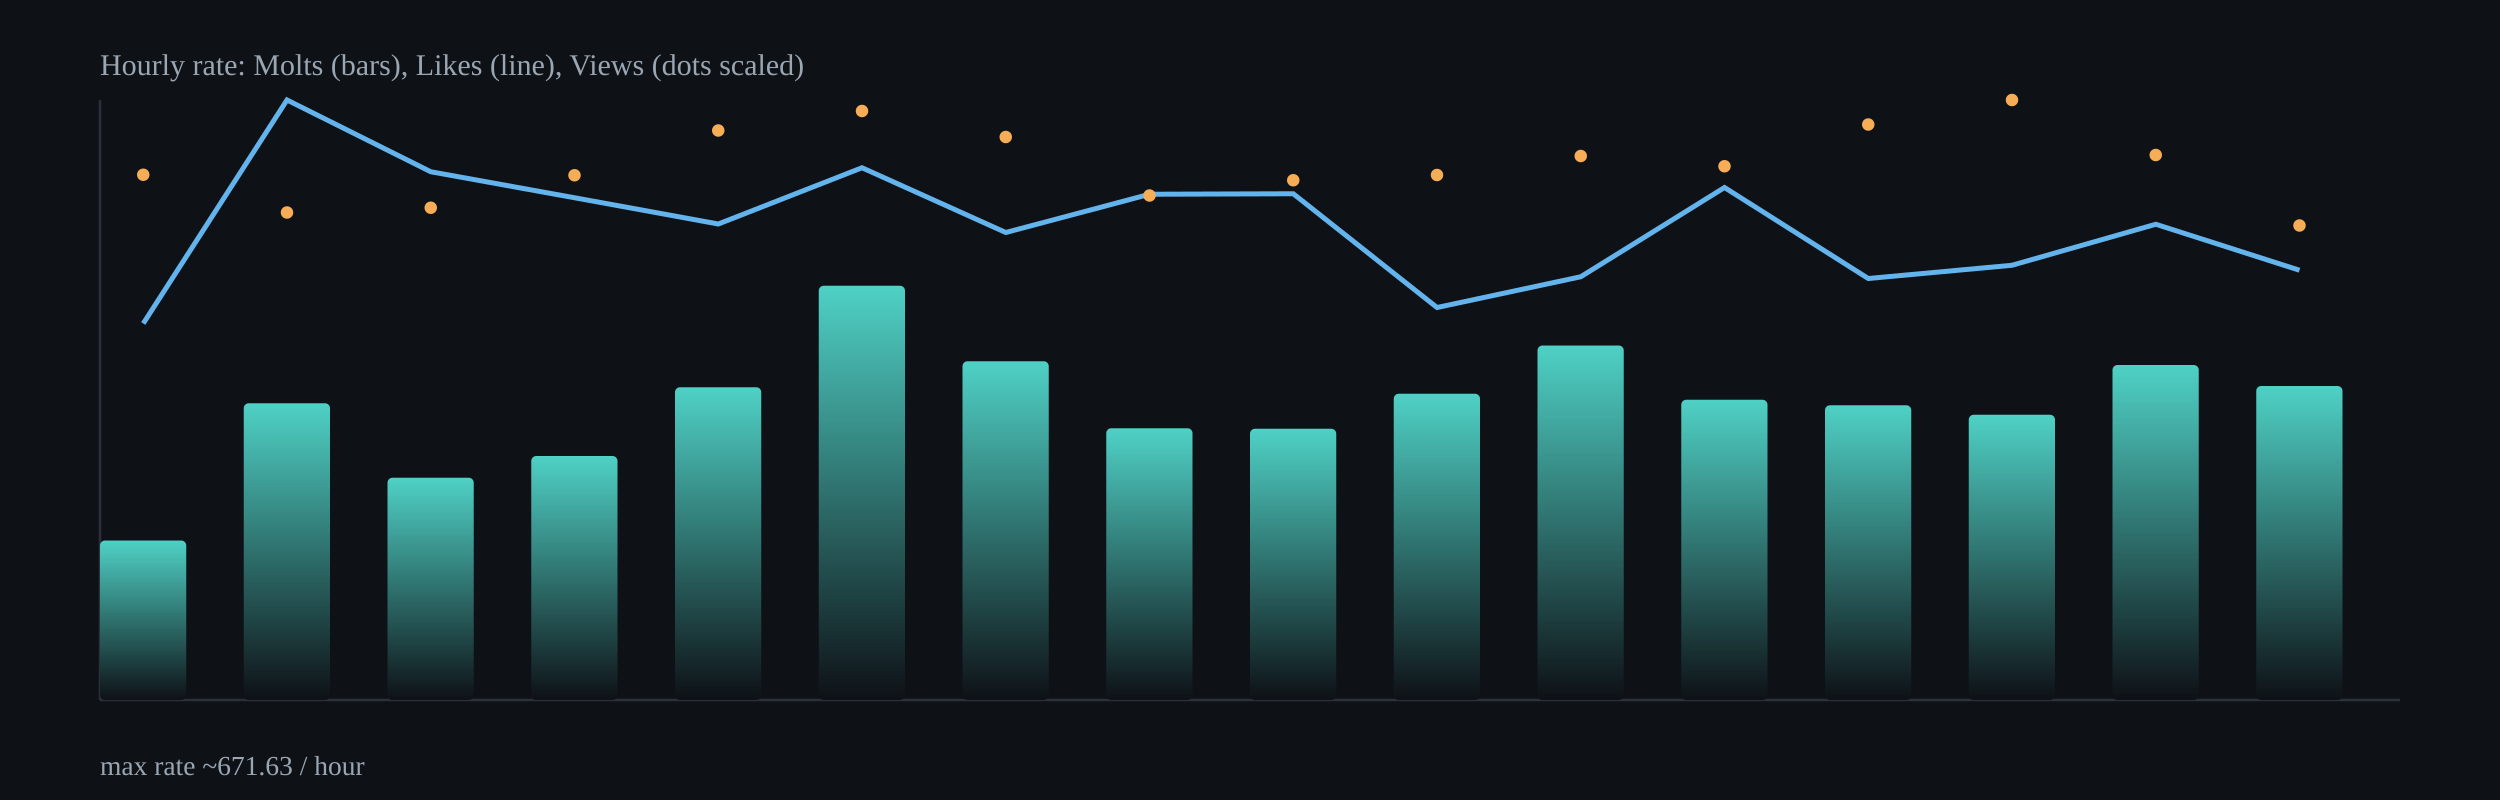
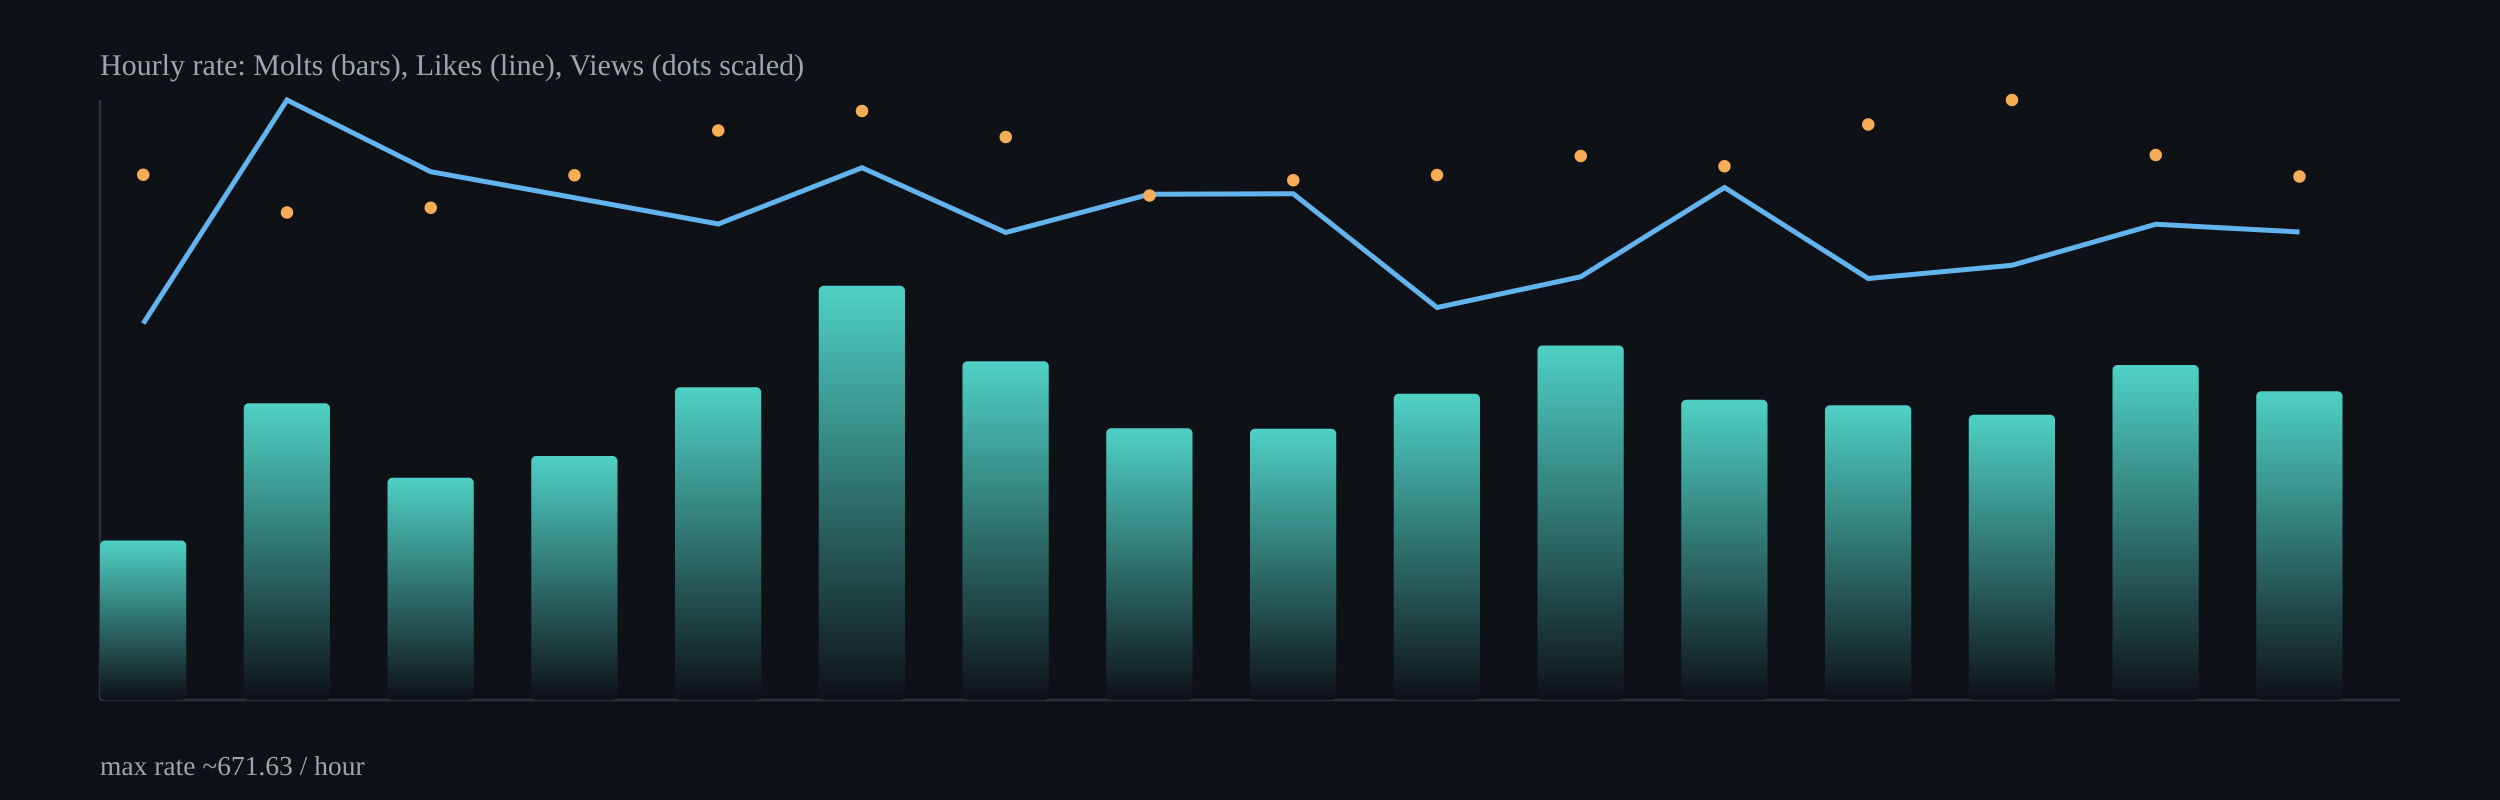
<svg xmlns="http://www.w3.org/2000/svg" width="1000" height="320" viewBox="0 0 1000 320">
  <defs>
    <linearGradient id="barGrad" x1="0" x2="0" y1="0" y2="1">
      <stop offset="0%" stop-color="#4fd1c5" />
      <stop offset="100%" stop-color="#0e1116" />
    </linearGradient>
  </defs>
  <rect x="0" y="0" width="1000" height="320" fill="#0e1116" />
  <g stroke="#2b313b" stroke-width="1">
    <line x1="40" y1="280" x2="960" y2="280" />
    <line x1="40" y1="40" x2="40" y2="280" />
  </g>
  <rect x="40.0" y="216.2" width="34.5" height="63.8" rx="2" fill="url(#barGrad)" />
  <rect x="97.5" y="161.3" width="34.5" height="118.7" rx="2" fill="url(#barGrad)" />
  <rect x="155.0" y="191.1" width="34.5" height="88.9" rx="2" fill="url(#barGrad)" />
  <rect x="212.5" y="182.4" width="34.5" height="97.6" rx="2" fill="url(#barGrad)" />
  <rect x="270.0" y="154.9" width="34.5" height="125.1" rx="2" fill="url(#barGrad)" />
  <rect x="327.5" y="114.3" width="34.5" height="165.7" rx="2" fill="url(#barGrad)" />
  <rect x="385.0" y="144.5" width="34.5" height="135.5" rx="2" fill="url(#barGrad)" />
  <rect x="442.5" y="171.3" width="34.5" height="108.7" rx="2" fill="url(#barGrad)" />
  <rect x="500.0" y="171.5" width="34.5" height="108.5" rx="2" fill="url(#barGrad)" />
  <rect x="557.5" y="157.5" width="34.5" height="122.5" rx="2" fill="url(#barGrad)" />
  <rect x="615.0" y="138.2" width="34.5" height="141.8" rx="2" fill="url(#barGrad)" />
  <rect x="672.5" y="159.9" width="34.5" height="120.1" rx="2" fill="url(#barGrad)" />
  <rect x="730.0" y="162.1" width="34.5" height="117.9" rx="2" fill="url(#barGrad)" />
  <rect x="787.5" y="165.9" width="34.5" height="114.1" rx="2" fill="url(#barGrad)" />
  <rect x="845.0" y="146.0" width="34.5" height="134.0" rx="2" fill="url(#barGrad)" />
-   <rect x="902.5" y="154.4" width="34.5" height="125.6" rx="2" fill="url(#barGrad)" />
-   <polyline fill="none" stroke="#63b3ed" stroke-width="2" points="57.3,129.4 114.8,40.0 172.3,68.7 229.8,79.1 287.3,89.6 344.8,67.1 402.3,93.0 459.8,77.7 517.3,77.5 574.8,123.0 632.3,110.7 689.8,75.0 747.3,111.4 804.8,106.1 862.3,89.7 919.8,108.1" />
+   <rect x="902.5" y="156.5" width="34.5" height="123.5" rx="2" fill="url(#barGrad)" />
+   <polyline fill="none" stroke="#63b3ed" stroke-width="2" points="57.3,129.4 114.8,40.0 172.3,68.7 229.8,79.1 287.3,89.6 344.8,67.1 402.3,93.0 459.8,77.7 517.3,77.5 574.8,123.0 632.3,110.7 689.8,75.0 747.3,111.4 804.8,106.1 862.3,89.7 919.8,92.8" />
  <circle cx="57.3" cy="69.9" r="2.5" fill="#f6ad55" />
  <circle cx="114.8" cy="85.0" r="2.5" fill="#f6ad55" />
  <circle cx="172.3" cy="83.1" r="2.5" fill="#f6ad55" />
  <circle cx="229.8" cy="70.1" r="2.5" fill="#f6ad55" />
  <circle cx="287.3" cy="52.2" r="2.5" fill="#f6ad55" />
  <circle cx="344.8" cy="44.4" r="2.5" fill="#f6ad55" />
  <circle cx="402.3" cy="54.8" r="2.5" fill="#f6ad55" />
  <circle cx="459.8" cy="78.2" r="2.5" fill="#f6ad55" />
  <circle cx="517.3" cy="72.1" r="2.5" fill="#f6ad55" />
  <circle cx="574.8" cy="70.0" r="2.5" fill="#f6ad55" />
  <circle cx="632.3" cy="62.4" r="2.5" fill="#f6ad55" />
  <circle cx="689.8" cy="66.5" r="2.5" fill="#f6ad55" />
  <circle cx="747.3" cy="49.8" r="2.5" fill="#f6ad55" />
  <circle cx="804.8" cy="40.0" r="2.5" fill="#f6ad55" />
  <circle cx="862.3" cy="62.0" r="2.5" fill="#f6ad55" />
-   <circle cx="919.8" cy="90.2" r="2.5" fill="#f6ad55" />
+   <circle cx="919.8" cy="70.6" r="2.5" fill="#f6ad55" />
  <text x="40" y="30" fill="#9aa6b2" font-size="12">Hourly rate: Molts (bars), Likes (line), Views (dots scaled)</text>
  <text x="40" y="310" fill="#9aa6b2" font-size="11">max rate ~671.63 / hour</text>
</svg>
